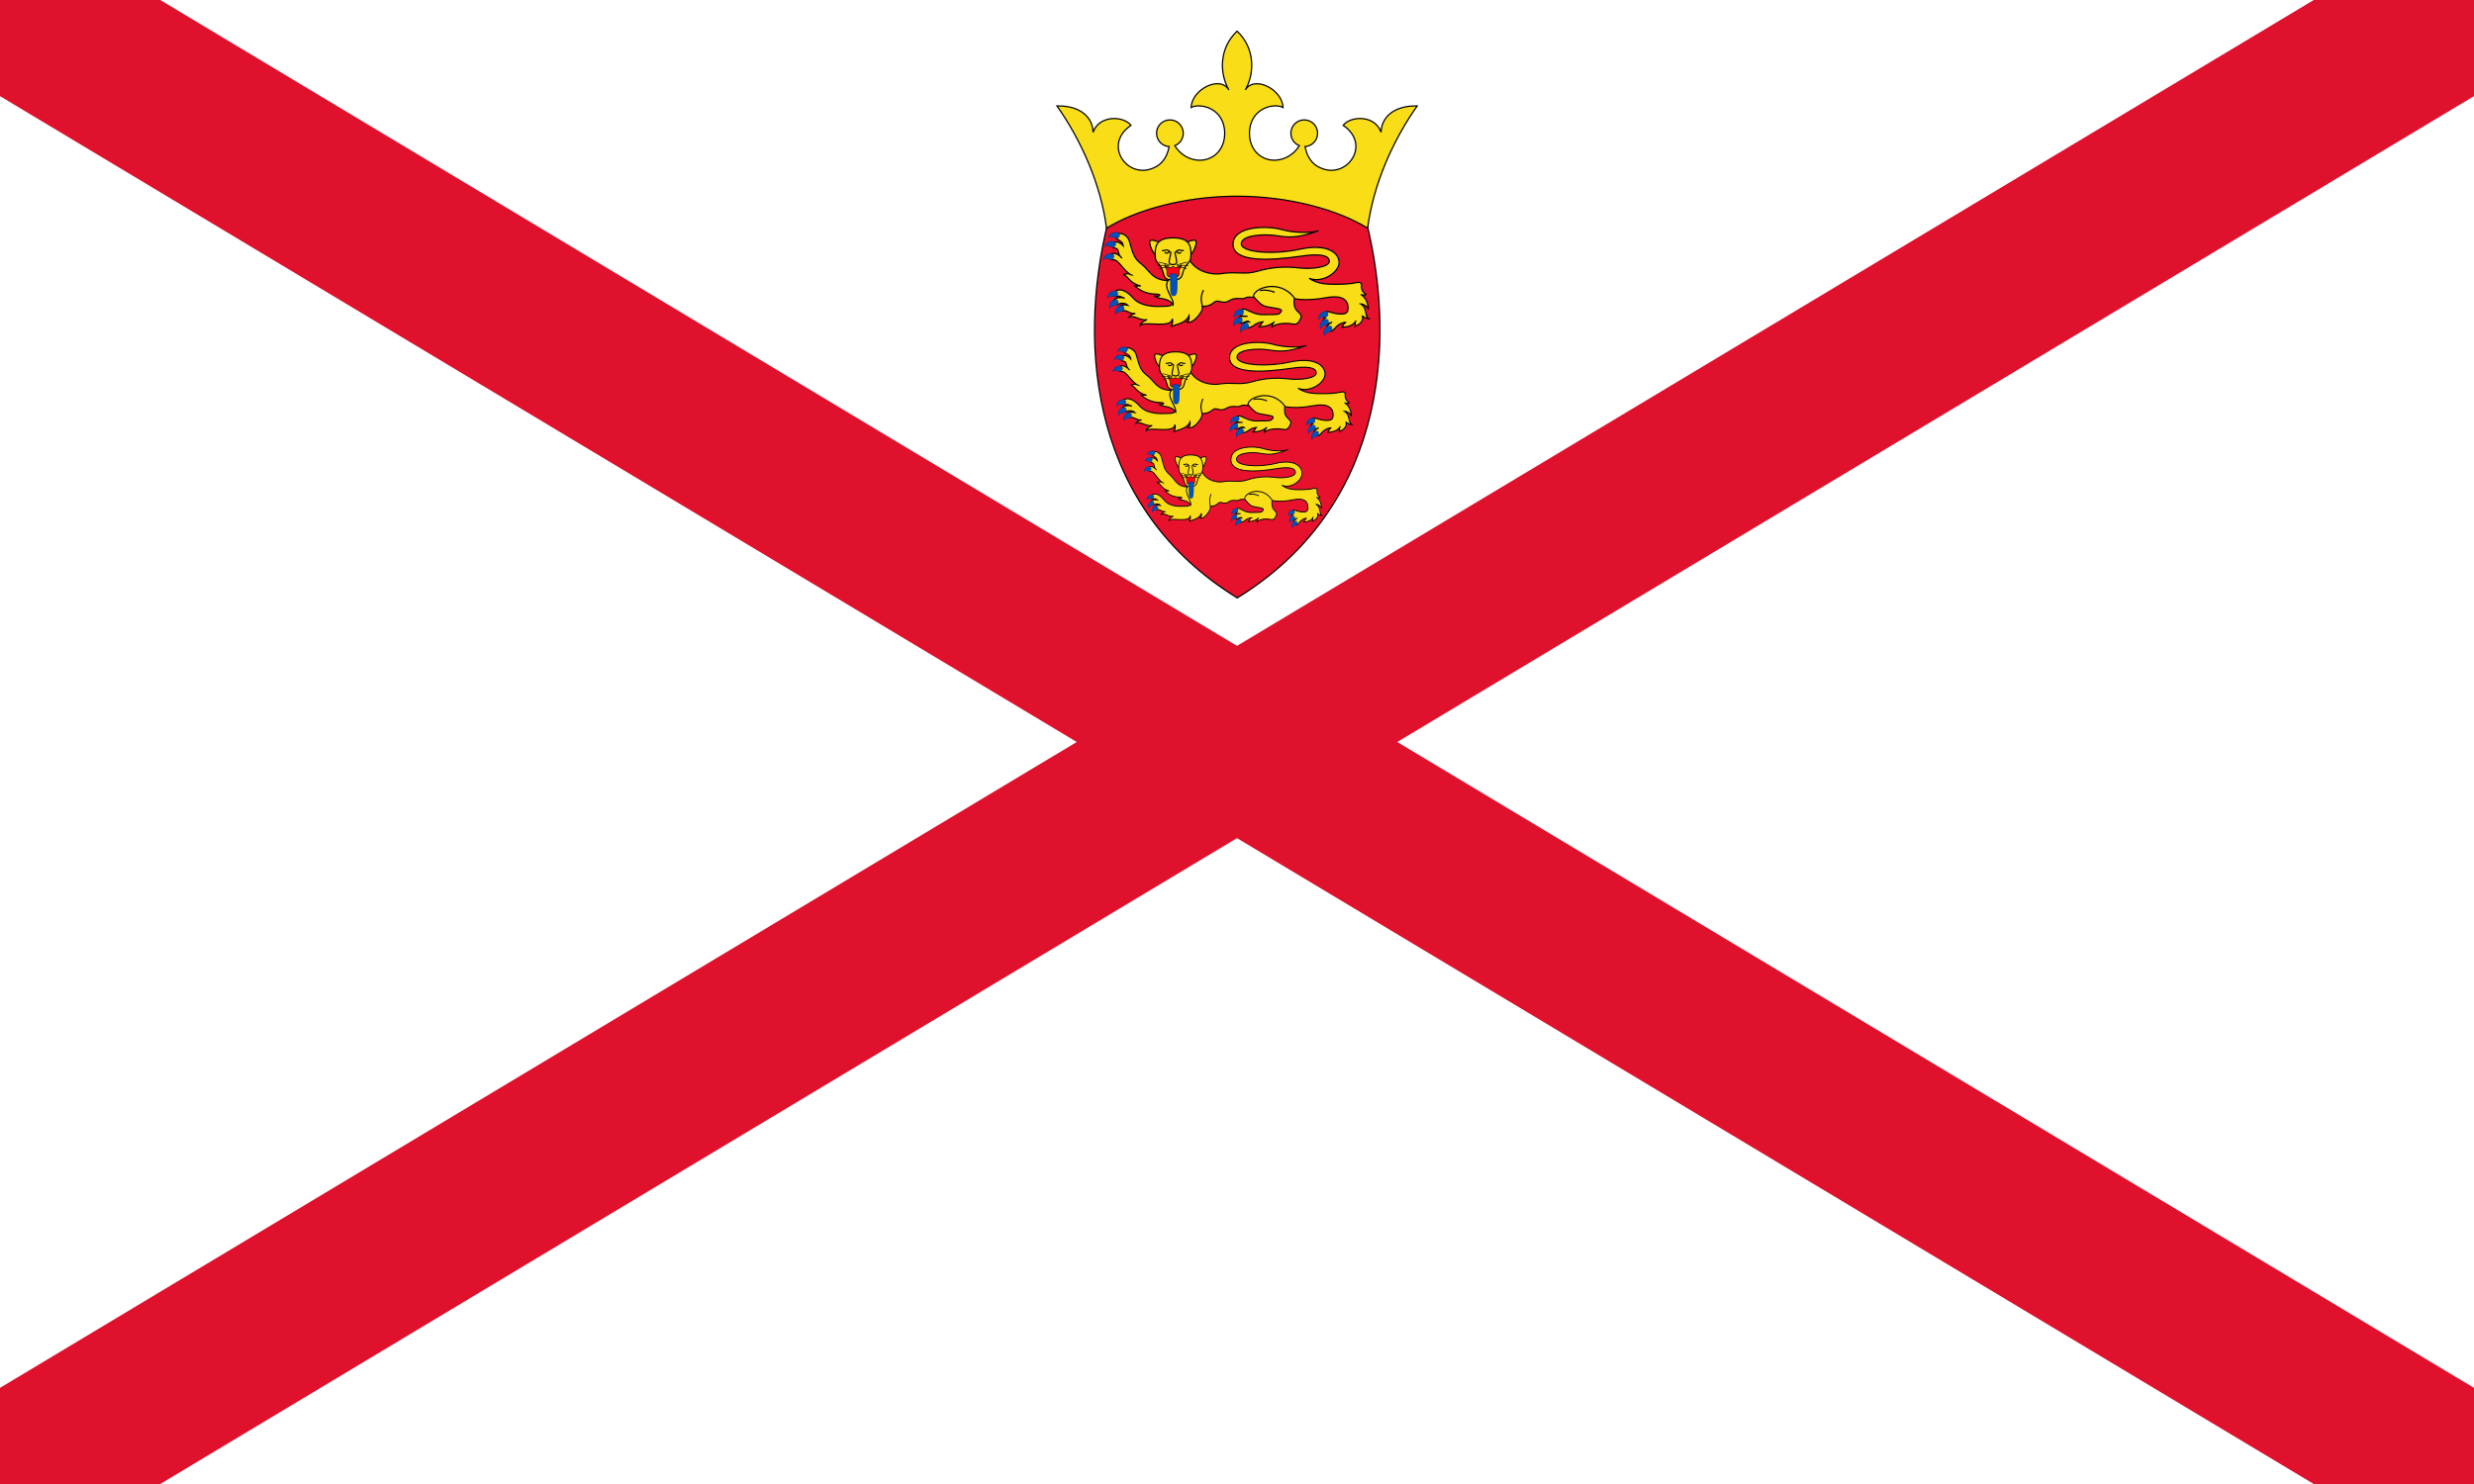
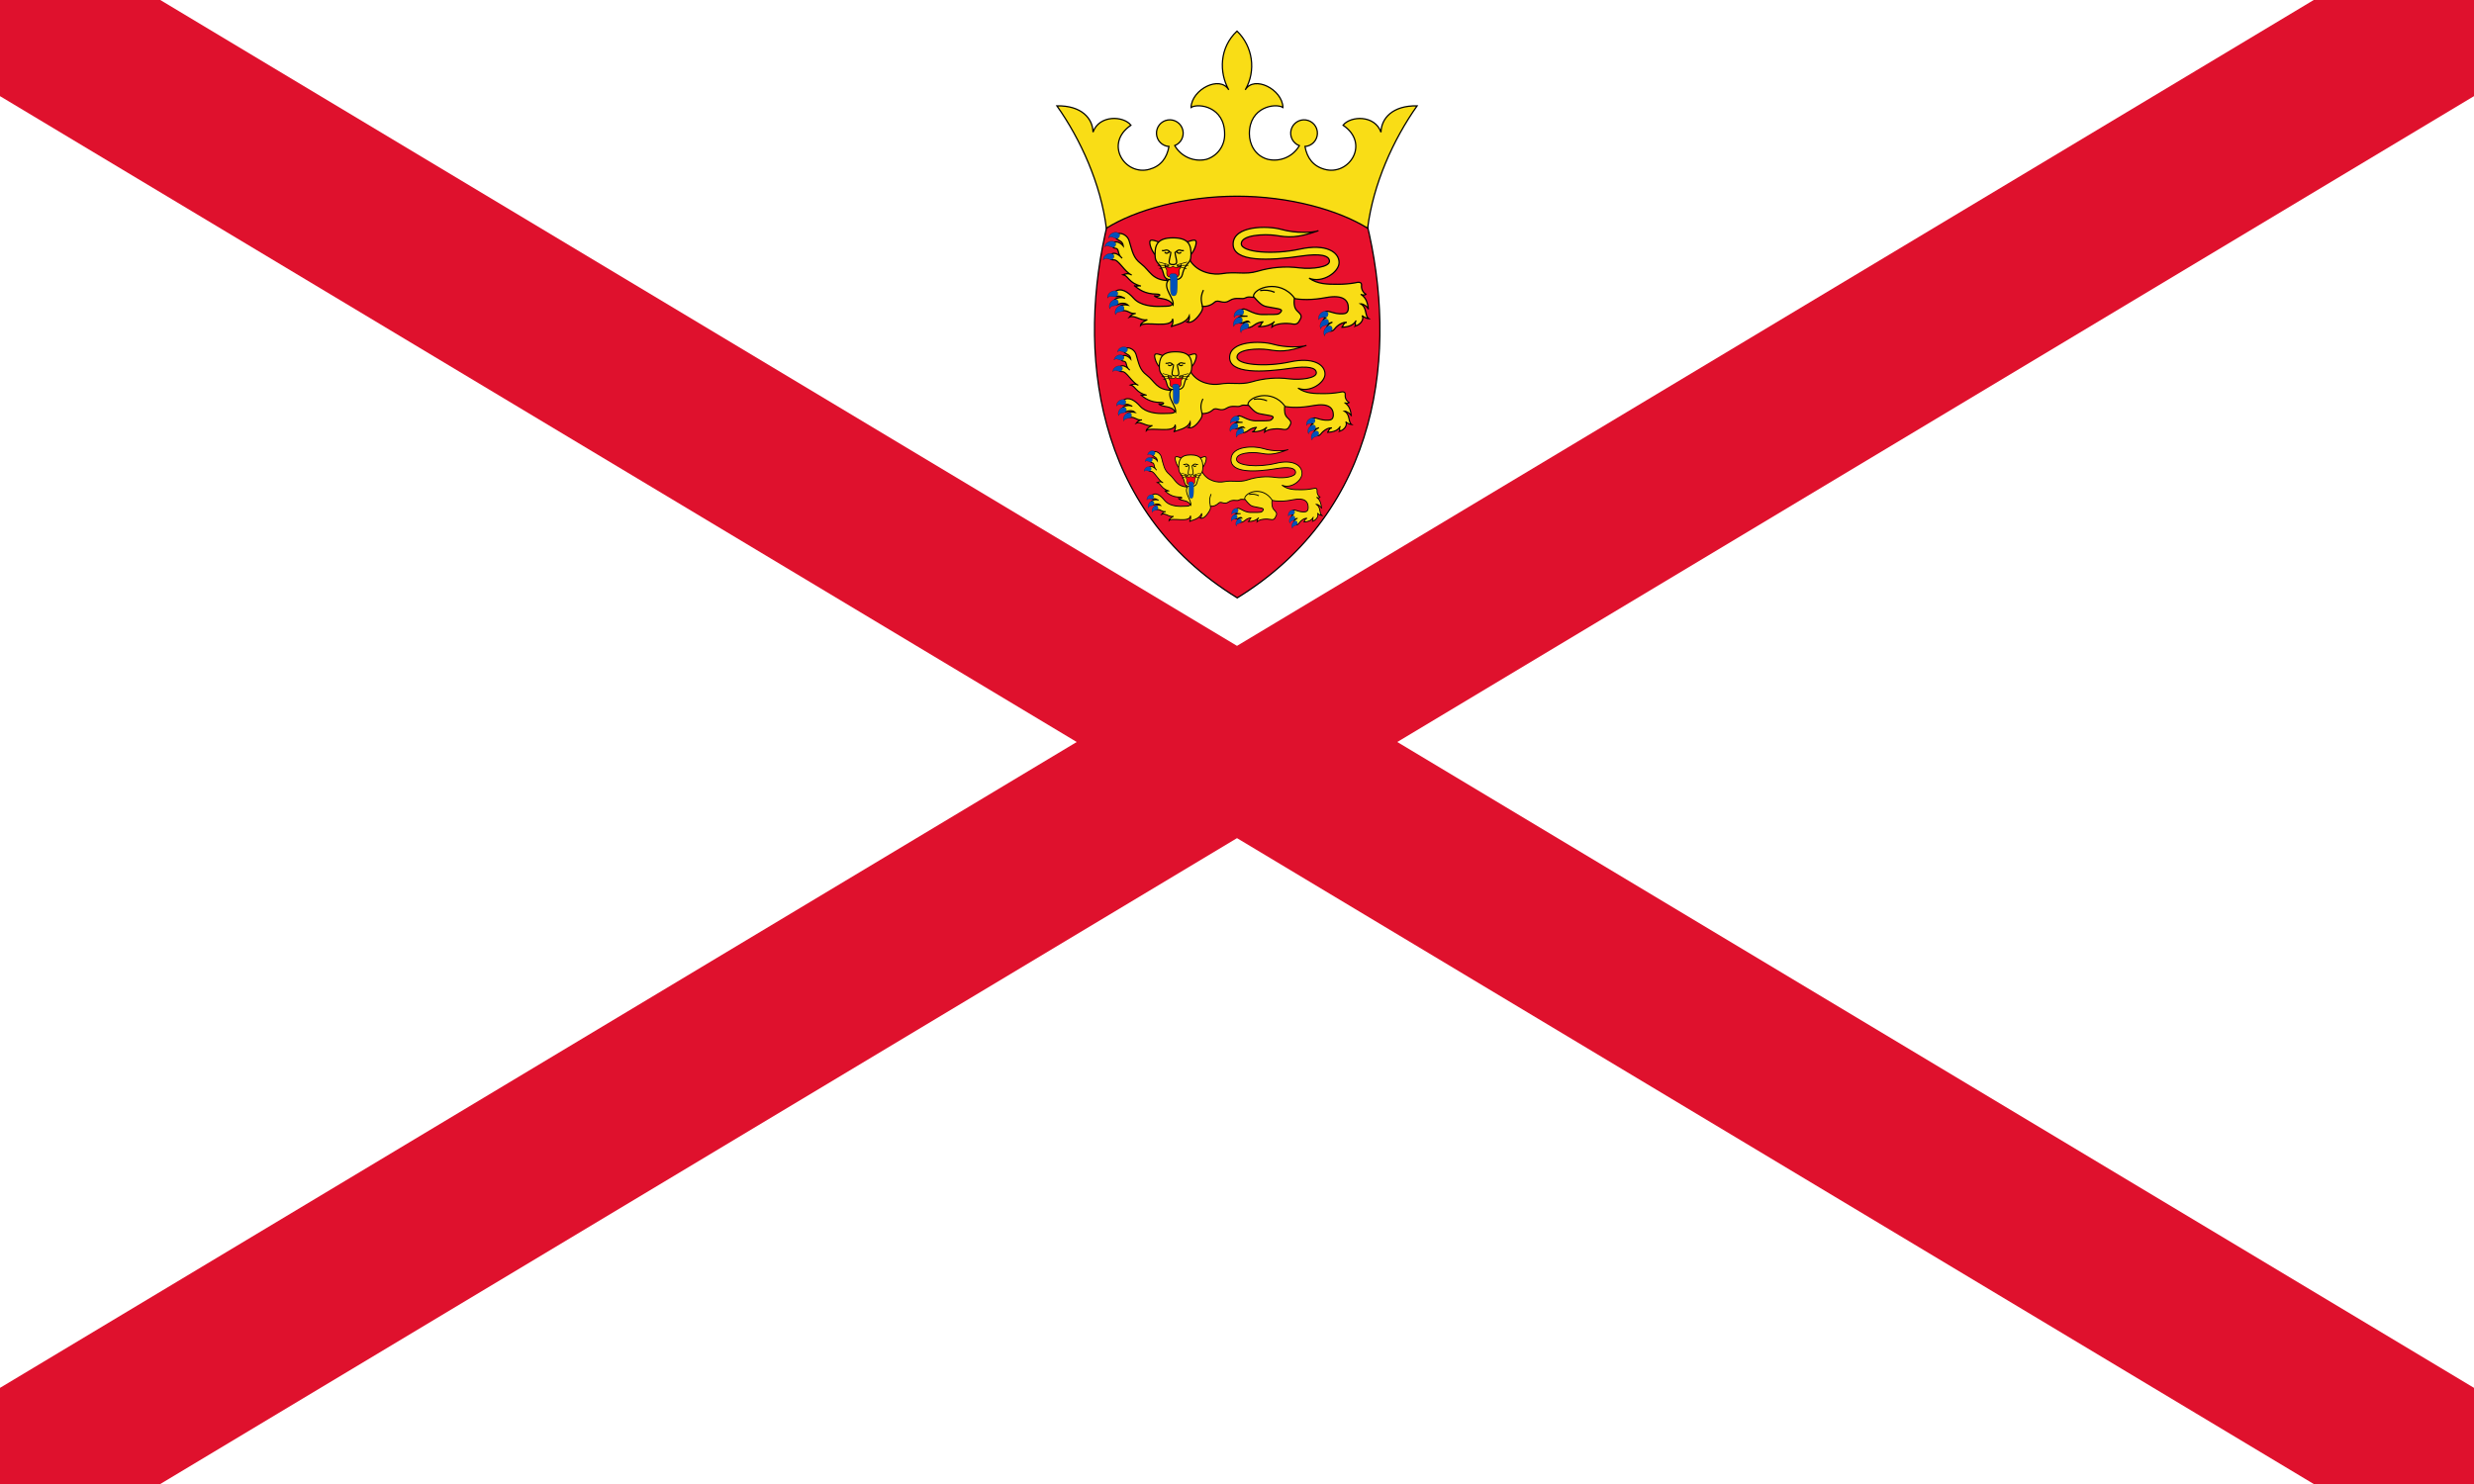
<svg xmlns="http://www.w3.org/2000/svg" xmlns:xlink="http://www.w3.org/1999/xlink" width="1000" height="600" viewBox="0 0 30 18">
-   <rect width="30" height="18" fill="#fff" />
-   <path d="M0,0 30,18M0,18 30,0" stroke="#df112d" stroke-width="2" />
-   <g stroke="#000" stroke-width="0.015">
-     <path fill="#e8112d" d="M16.57,2.693c0.386,1.561,0.174,3.489-1.567,4.559-1.742-1.07-1.953-2.998-1.567-4.559,0.41-0.373,2.276-0.603,3.135,0z" />
-     <path fill="#f9dd16" d="m15,2.38c0.638,0,1.233,0.169,1.584,0.388,0.069-0.538,0.313-1.076,0.601-1.483-0.3-0.006-0.435,0.153-0.438,0.319-0.075-0.213-0.369-0.2-0.46-0.084,0.329,0.222,0.075,0.616-0.222,0.535-0.14-0.038-0.213-0.136-0.24-0.277a0.162,0.162 0 1,0 -0.069,-0.011c-0.094,0.153-0.262,0.199-0.383,0.166-0.156-0.044-0.222-0.185-0.222-0.31,0-0.325,0.313-0.376,0.407-0.319-0.006-0.219-0.35-0.394-0.457-0.213,0.119-0.213,0.113-0.513-0.1-0.713-0.213,0.2-0.219,0.501-0.1,0.713-0.106-0.182-0.451-0.006-0.457,0.213,0.094-0.056,0.407-0.006,0.407,0.319,0,0.125-0.066,0.266-0.222,0.31-0.121,0.034-0.289-0.012-0.383-0.166a0.162,0.162 0 1,0 -0.069,0.011c-0.026,0.141-0.1,0.239-0.24,0.277-0.297,0.081-0.551-0.313-0.222-0.535-0.091-0.116-0.385-0.128-0.46,0.084-0.003-0.166-0.138-0.325-0.438-0.319,0.288,0.407,0.532,0.945,0.601,1.483,0.35-0.219,0.945-0.388,1.583-0.388z" />
-     <g id="leopard">
+   <path fill="#fff" d="M0 0h30v18H0z" />
+   <path d="M0 0l30 18M0 18L30 0" stroke="#df112d" stroke-width="2" />
+   <g stroke="#000" stroke-width=".015">
+     <path fill="#e8112d" d="M16.57 2.693c.385 1.561.174 3.489-1.567 4.559-1.742-1.07-1.953-2.998-1.568-4.559.41-.373 2.276-.603 3.135 0z" />
+     <path fill="#f9dd16" d="M15 2.38c.638 0 1.233.169 1.584.388.068-.539.312-1.077.6-1.484-.3-.006-.435.154-.438.32-.075-.213-.37-.2-.46-.085.329.222.075.616-.222.535-.14-.038-.213-.135-.24-.277a.162.162 0 1 0-.068-.01.35.35 0 0 1-.384.165c-.156-.044-.222-.185-.222-.31 0-.325.313-.375.407-.319-.006-.219-.35-.394-.457-.213a.585.585 0 0 0-.1-.713c-.213.2-.219.5-.1.713-.106-.181-.45-.006-.457.213.094-.056.407-.006.407.32a.312.312 0 0 1-.222.31.35.35 0 0 1-.383-.167.162.162 0 1 0-.07.011c-.026.142-.1.239-.239.277-.297.081-.55-.313-.222-.535-.09-.116-.385-.128-.46.084-.003-.165-.138-.325-.438-.319.288.407.532.945.6 1.484.351-.22.946-.388 1.584-.388z" />
+     <g id="a">
      <g fill="#f9dd16">
-         <path d="m16.324,3.911c-0.038,0.009-0.038,0.059-0.059,0.059,0.1-0.003,0.149-0.03,0.179-0.081-0.022,0.02-0.003,0.059-0.01,0.068,0.073-0.026,0.108-0.088,0.083-0.13,0.016,0.024,0.064,0.037,0.079,0.039-0.051-0.04-0.015-0.132-0.097-0.18,0.028-0.002,0.081,0.029,0.096,0.066-0.013-0.083-0.026-0.136-0.094-0.182,0.007,0.008,0.046,0.016,0.062,0-0.044-0.028-0.057-0.073-0.053-0.103,0.005-0.041-0.022-0.05-0.074-0.037-0.046,0.012-0.152,0.018-0.215,0.018-0.129,0-0.241,0-0.347-0.073,0.16,0.066,0.364-0.073,0.364-0.189,0-0.129-0.158-0.233-0.477-0.163-0.319,0.07-0.709,0.04-0.709-0.066,0-0.107,0.279-0.121,0.422-0.099,0.143,0.022,0.246,0.037,0.514-0.059-0.066,0.026-0.279,0.033-0.448-0.015-0.169-0.048-0.584-0.048-0.588,0.176-0.004,0.224,0.442,0.204,0.826,0.147,0.224-0.033,0.341-0.011,0.341,0.062,0,0.07-0.206,0.099-0.364,0.081-0.158-0.018-0.319-0.015-0.507,0.04-0.156,0.046-0.264,0-0.437,0.029-0.084,0.014-0.286,0-0.387-0.165-0.062,0.044-0.247,0.136-0.278,0.226-0.044,0.083-0.015,0.165,0.044,0.246,0.074,0.102-0.037,0.086-0.116,0.09-0.108,0.005-0.253-0.011-0.329-0.097-0.067-0.076-0.156-0.137-0.227-0.081-0.037,0.029-0.002,0.067,0.027,0.057,0.029-0.011,0.063,0.011,0.093,0.024-0.049-0.021-0.103-0.005-0.124,0.014-0.029,0.026,0.006,0.076,0.041,0.058,0.027-0.014,0.084-0.023,0.121,0.011-0.04-0.008-0.081-0.006-0.101,0.015-0.02,0.021-0.004,0.052,0.038,0.05,0.069-0.003,0.086,0.045,0.155,0.035-0.042,0.006-0.066,0.028-0.077,0.044,0.064-0.029,0.135,0.05,0.219,0.031-0.033,0.013-0.085,0.045-0.084,0.07,0.049-0.057,0.382,0.044,0.389-0.081,0.009,0.026,0.007,0.064-0.018,0.097,0.043-0.026,0.18-0.035,0.222-0.134,0.004,0.029-0.002,0.068-0.027,0.077,0.044,0.014,0.102-0.018,0.162-0.106,0.024-0.035,0.029-0.058,0.025-0.084,0.059,0.002,0.102-0.013,0.147-0.051,0.048-0.04,0.099,0.033,0.18-0.018,0.081-0.051,0.151-0.007,0.195-0.033,0.044-0.026,0.105,0.009,0.152-0.02,0.048-0.029,0.122,0.014,0.201-0.048,0.124,0.046,0.269,0.13,0.625,0.065,0.204-0.037,0.268,0.031,0.268,0.125,0,0.064-0.038,0.07-0.066,0.072-0.113,0.007-0.162-0.042-0.207-0.027-0.03,0.011-0.048,0.06-0.005,0.076-0.036,0.018-0.031,0.053-0.013,0.065,0.018,0.013,0.066,0.001,0.098-0.014-0.041,0.019-0.084,0.052-0.06,0.087,0.015,0.021,0.052,0.039,0.087-0.006,0.035-0.046,0.099-0.084,0.14-0.078z" />
-         <path d="m14.063,2.941c-0.103-0.042-0.138-0.043-0.114,0.04,0.01,0.036,0.035,0.086,0.06,0.109,0.001-0.035,0.014-0.131,0.054-0.15z" />
-         <path d="m14.384,2.941c0.103-0.042,0.138-0.043,0.114,0.04-0.01,0.036-0.035,0.086-0.06,0.109-0.001-0.035-0.014-0.131-0.054-0.15z" />
-         <path d="m14.224,2.885c0.195,0,0.219,0.091,0.218,0.205-0.001,0.123-0.067,0.081-0.105,0.239-0.015,0.062-0.064,0.065-0.113,0.065-0.05,0-0.099-0.003-0.113-0.065-0.037-0.158-0.104-0.116-0.104-0.239-0.001-0.114,0.023-0.205,0.218-0.205z" />
-         <path d="m13.723,3.336c-0.05-0.029-0.082-0.009-0.102-0.004,0.064,0.017,0.067,0.099,0.214,0.138-0.033-0.009-0.051,0.009-0.083-0.007,0.061,0.048,0.129,0.103,0.272,0.105,0.08,0.001,0.025,0.042-0.028,0.018,0.054,0.056,0.162,0.01,0.23,0.112,0.013-0.079-0.127-0.204-0.062-0.294-0.198-0.008-0.214-0.118-0.329-0.206-0.093-0.071-0.101-0.143-0.142-0.279-0.019-0.061-0.09-0.099-0.13-0.085-0.035,0.013-0.047,0.043-0.018,0.065,0.03,0.023,0.068,0.026,0.076,0.083-0.039-0.046-0.097-0.063-0.125-0.034-0.017,0.018-0.01,0.059,0.026,0.063,0.059,0.006,0.017,0.064,0.084,0.121-0.06-0.067-0.112-0.074-0.144-0.037-0.019,0.022,0,0.061,0.041,0.057,0.06-0.006,0.129,0.145,0.218,0.184z" />
-         <path d="m15.32,3.903c-0.031,0.006-0.022,0.057-0.064,0.061,0.101,0,0.152-0.024,0.2-0.062-0.022,0.013-0.031,0.046-0.033,0.064,0.053-0.046,0.18-0.05,0.246-0.037,0.066,0.013,0.077-0.018,0.101-0.061,0.024-0.042-0.009-0.066-0.042-0.099-0.033-0.033-0.04-0.079-0.033-0.156-0.176-0.235-0.492-0.121-0.496-0.018,0.114,0.132,0.129,0.118,0.224,0.136,0.095,0.018,0.154,0.018,0.09,0.072-0.022,0.018-0.114,0.01-0.185,0.013-0.16,0.007-0.233-0.111-0.281-0.05-0.039,0.05,0.001,0.072,0.081,0.07-0.055,0-0.128-0.003-0.115,0.049,0.021,0.086,0.103-0.016,0.136,0.019-0.027-0.006-0.07,0.01-0.072,0.036-0.002,0.026,0.061,0.06,0.13,0.005,0.038-0.03,0.086-0.041,0.115-0.041z" />
-         <path d="m15.457,3.545c-0.057-0.021-0.11-0.034-0.177-0.02" />
-         <path d="m14.593,3.518c-0.047,0.101-0.019,0.151-0.012,0.198" />
-         <path d="m14.091,3.037c0.032,0.016,0.051-0.03,0.098,0.019-0.013-0.014-0.029,0.038-0.066,0.003" />
-         <path d="m14.355,3.037c-0.032,0.016-0.051-0.03-0.098,0.019,0.013-0.014,0.029,0.038,0.066,0.003" />
-         <path d="m14.257,3.056c-0.011,0.009-0.012-0.007-0.004,0.036,0.016,0.08,0.034,0.117-0.03,0.117-0.066,0-0.046-0.037-0.03-0.117,0.009-0.043,0.007-0.027-0.004-0.036" />
+         <path d="M16.324 3.91c-.038.01-.038.06-.058.06.1-.003.148-.031.179-.081-.022.02-.003.058-.01.067.073-.025.108-.088.082-.13.017.024.064.037.08.039-.052-.04-.016-.133-.098-.18.027-.002.08.03.095.066-.013-.083-.025-.136-.093-.182.007.008.046.016.062 0a.11.11 0 0 1-.053-.103c.005-.04-.022-.05-.074-.036a1.2 1.2 0 0 1-.214.018c-.129 0-.241 0-.348-.074.16.067.364-.073.364-.189 0-.128-.158-.233-.477-.163-.32.07-.709.04-.709-.066 0-.107.279-.121.422-.1.143.023.246.037.514-.058-.066.026-.279.033-.448-.015-.169-.048-.584-.048-.587.176-.004.224.442.204.826.147.224-.033.342-.01.342.063 0 .07-.206.099-.364.08a1.226 1.226 0 0 0-.507.041c-.156.046-.264 0-.437.03-.083.014-.286 0-.386-.166-.062.044-.247.136-.278.226-.045.083-.015.165.044.246.074.102-.037.086-.116.09-.108.005-.253-.012-.329-.097-.067-.076-.156-.137-.227-.081-.037.029-.002.067.027.057.029-.011.063.01.094.024a.127.127 0 0 0-.124.014c-.03.026.006.075.041.058.028-.014.084-.023.12.01-.039-.007-.08-.006-.1.016-.02.021-.005.052.038.05.069-.003.086.045.155.035a.107.107 0 0 0-.077.044c.064-.03.135.05.218.032-.032.013-.084.045-.084.07.05-.058.382.043.39-.081a.105.105 0 0 1-.019.097c.042-.026.18-.035.222-.134.004.03-.002.068-.027.077.044.014.102-.019.161-.107.024-.035.03-.058.025-.084a.197.197 0 0 0 .148-.051c.047-.04.099.033.18-.019.08-.051.15-.007.194-.033.044-.026.105.01.153-.02.047-.03.122.014.2-.048.125.045.27.13.626.064.204-.037.268.032.268.125 0 .065-.038.07-.066.072-.113.007-.162-.043-.207-.027-.03.011-.048.06-.005.077-.036.018-.031.052-.013.065.018.013.066.001.098-.014-.041.019-.084.052-.06.088.015.02.052.039.087-.006.035-.046.1-.084.14-.078zm-2.261-.969c-.103-.042-.137-.043-.114.04.01.036.035.087.06.11 0-.035.014-.132.054-.15z" />
+         <path d="M14.384 2.941c.103-.042.138-.043.114.04a.275.275 0 0 1-.06.11c0-.035-.013-.132-.054-.15z" />
+         <path d="M14.224 2.885c.195 0 .22.091.218.205 0 .123-.067.08-.104.239-.015.061-.064.065-.114.065s-.098-.004-.113-.065c-.038-.158-.104-.116-.105-.24 0-.113.024-.204.218-.204z" />
+         <path d="M13.723 3.336c-.05-.03-.082-.01-.102-.004.064.017.067.1.214.138-.033-.01-.052.01-.083-.007.06.047.128.103.272.104.08.001.024.042-.028.019.054.056.162.01.23.112.013-.08-.127-.204-.063-.294-.198-.009-.214-.118-.328-.206-.093-.07-.102-.143-.143-.278-.018-.062-.09-.1-.13-.085-.035.012-.047.043-.017.065.03.023.068.026.076.083-.039-.047-.097-.064-.125-.034-.017.017-.01.058.026.062.06.006.017.064.085.121-.06-.067-.112-.074-.144-.037-.02.022 0 .061.041.057.06-.006.13.145.219.184zm1.597.567c-.031.006-.022.057-.064.06.1 0 .152-.023.2-.062-.022.013-.031.046-.033.065.053-.046.18-.05.246-.037.066.013.077-.018.1-.06.025-.043-.008-.067-.041-.1s-.04-.079-.033-.156c-.177-.235-.493-.121-.496-.018.114.132.128.117.224.136.095.018.154.018.09.071-.022.019-.114.01-.186.013-.16.007-.233-.11-.28-.05-.04.05 0 .073.08.07-.055 0-.128-.002-.115.049.02.086.103-.016.135.02-.027-.007-.07.01-.071.036-.002.026.06.06.13.005a.2.2 0 0 1 .114-.042zm.137-.358a.303.303 0 0 0-.177-.02m-.687-.007c-.047.101-.019.151-.012.198m-.491-.679c.033.017.051-.03.099.02-.013-.015-.03.037-.066.003m.232-.023c-.032.017-.05-.03-.098.02.013-.015.03.037.066.003" />
+         <path d="M14.257 3.056c-.011.01-.012-.007-.004.036.016.08.034.117-.03.117-.066 0-.046-.037-.03-.117.008-.043.007-.026-.004-.036" />
      </g>
-       <g fill="#ff0016" stroke-width="0.008">
-         <path d="m14.224,3.362c0.052,0,0.083-0.001,0.074-0.074-0.003-0.029,0.036-0.041,0.022-0.089,0.015,0.059-0.096,0.053-0.096,0.027,0,0.027-0.111,0.032-0.096-0.027-0.014,0.048,0.025,0.06,0.022,0.089-0.008,0.073,0.022,0.074,0.074,0.074z" />
-         <path d="M14.177,3.213,14.051,3.178" />
-         <path d="m14.177,3.22-0.14-0.001" />
-         <path d="m14.178,3.227-0.12,0.032" />
-         <path d="m14.271,3.213,0.126-0.035" />
-         <path d="m14.271,3.22,0.14-0.001" />
-         <path d="m14.27,3.227,0.12,0.032" />
-       </g>
-       <g fill="#0051ba" stroke-width="0.002">
-         <path d="m13.573,2.837c-0.037-0.045-0.128-0.007-0.13,0.049,0.031-0.037,0.081,0.016,0.109,0.005,0.019-0.008,0.036-0.036,0.021-0.054z" />
-         <path d="m13.526,2.945c-0.037-0.045-0.128-0.007-0.13,0.049,0.031-0.037,0.081,0.016,0.109,0.005,0.019-0.008,0.036-0.036,0.021-0.054z" />
-         <path d="m13.502,3.09c-0.041-0.041-0.128,0.007-0.123,0.064,0.027-0.04,0.083,0.007,0.109-0.007,0.018-0.01,0.032-0.04,0.015-0.056z" />
-         <path d="m13.546,3.538c-0.046-0.036-0.126,0.022-0.115,0.077,0.022-0.043,0.083-0.003,0.107-0.02,0.017-0.012,0.027-0.043,0.008-0.058z" />
-         <path d="m13.543,3.636c-0.055-0.02-0.113,0.06-0.086,0.109,0.008-0.047,0.078-0.028,0.096-0.052,0.012-0.016,0.012-0.049-0.01-0.057z" />
-         <path d="m13.614,3.709c-0.055-0.02-0.113,0.06-0.086,0.109,0.008-0.047,0.078-0.028,0.096-0.052,0.012-0.016,0.012-0.049-0.01-0.057z" />
-         <path d="m15.048,3.851c-0.055-0.02-0.113,0.06-0.086,0.109,0.008-0.047,0.078-0.028,0.096-0.052,0.012-0.016,0.012-0.049-0.01-0.057z" />
-         <path d="m15.121,3.918c-0.057-0.014-0.106,0.072-0.073,0.118,0.002-0.048,0.074-0.037,0.089-0.062,0.011-0.018,0.007-0.05-0.016-0.056z" />
-         <path d="m15.069,3.757c-0.051-0.029-0.122,0.04-0.103,0.093,0.016-0.045,0.082-0.014,0.103-0.035,0.015-0.014,0.02-0.046-0-0.058z" />
-         <path d="m16.09,3.872c-0.057-0.014-0.106,0.072-0.073,0.118,0.002-0.048,0.074-0.037,0.089-0.062,0.011-0.018,0.007-0.05-0.016-0.056z" />
-         <path d="m16.091,3.782c-0.051-0.027-0.12,0.044-0.1,0.096,0.014-0.046,0.081-0.017,0.102-0.038,0.015-0.015,0.019-0.047-0.002-0.058z" />
-         <path d="m16.131,3.952c-0.057-0.011-0.102,0.077-0.068,0.121,0-0.048,0.073-0.04,0.087-0.066,0.01-0.018,0.004-0.051-0.019-0.055z" />
-         <path d="m14.228,3.318c0.036,0,0.05,0.01,0.05,0.075,0,0.137-0.002,0.197-0.046,0.197-0.044,0-0.041-0.056-0.041-0.157,0-0.053,0-0.079-0.011-0.075,0-0.034,0.015-0.04,0.047-0.04z" />
-       </g>
+       <path d="M14.224 3.362c.052 0 .082-.001.074-.075-.003-.03.036-.041.022-.089.015.059-.096.053-.096.027 0 .026-.111.032-.097-.027-.013.048.026.06.022.09-.008.073.023.074.075.074zm-.047-.149l-.126-.035m.126.042l-.14-.002m.141.009l-.12.032m.212-.046l.126-.035m-.126.042l.141-.002m-.141.009l.12.032" fill="#ff0016" stroke-width=".008" />
+       <path d="M13.573 2.837c-.036-.045-.128-.007-.13.05.031-.037.082.016.11.005.018-.008.035-.036.02-.055zm-.047.108c-.037-.046-.128-.007-.13.05.03-.037.081.015.109.004.02-.007.036-.036.02-.054zm-.024.145c-.041-.042-.128.007-.123.063.026-.04.082.007.108-.007.019-.01.032-.04.015-.056zm.044.448c-.046-.036-.126.022-.116.077.022-.042.083-.002.108-.02.016-.011.026-.043.008-.057zm-.003.098c-.054-.02-.113.06-.085.109.007-.047.077-.028.095-.052.013-.016.013-.049-.01-.057zm.071.074c-.055-.021-.114.059-.086.108.007-.047.078-.028.096-.051.012-.017.012-.05-.01-.058zm1.434.141c-.055-.02-.114.06-.086.11.007-.048.078-.029.096-.052.012-.017.012-.05-.01-.058zm.073.067c-.056-.014-.105.072-.072.118.002-.048.074-.037.089-.062.01-.018.007-.05-.016-.056zm-.051-.161c-.051-.03-.122.04-.104.093.016-.045.082-.014.104-.035.015-.014.02-.046 0-.058zm1.02.115c-.057-.014-.106.072-.073.118.002-.048.074-.037.09-.062.01-.018.006-.05-.017-.056zm.001-.09c-.051-.028-.12.044-.1.096.015-.045.082-.017.103-.038.014-.014.018-.047-.003-.058zm.04.17c-.057-.01-.102.077-.067.122 0-.048.072-.04.086-.066.01-.019.005-.051-.019-.056zm-1.903-.634c.036 0 .05.01.05.075 0 .137-.001.196-.045.196-.045 0-.042-.056-.042-.157 0-.052 0-.079-.01-.074 0-.035.015-.04.047-.04z" fill="#0051ba" stroke-width=".002" />
    </g>
-     <use xlink:href="#leopard" transform="matrix(0.9,0,0,0.9,1.45342,1.67136)" />
-     <use xlink:href="#leopard" transform="matrix(0.67,0,0,0.75,4.90869,3.35378)" />
+     <use xlink:href="#a" transform="matrix(.9 0 0 .9 1.453 1.671)" />
+     <use xlink:href="#a" transform="matrix(.67 0 0 .75 4.909 3.354)" />
  </g>
</svg>
